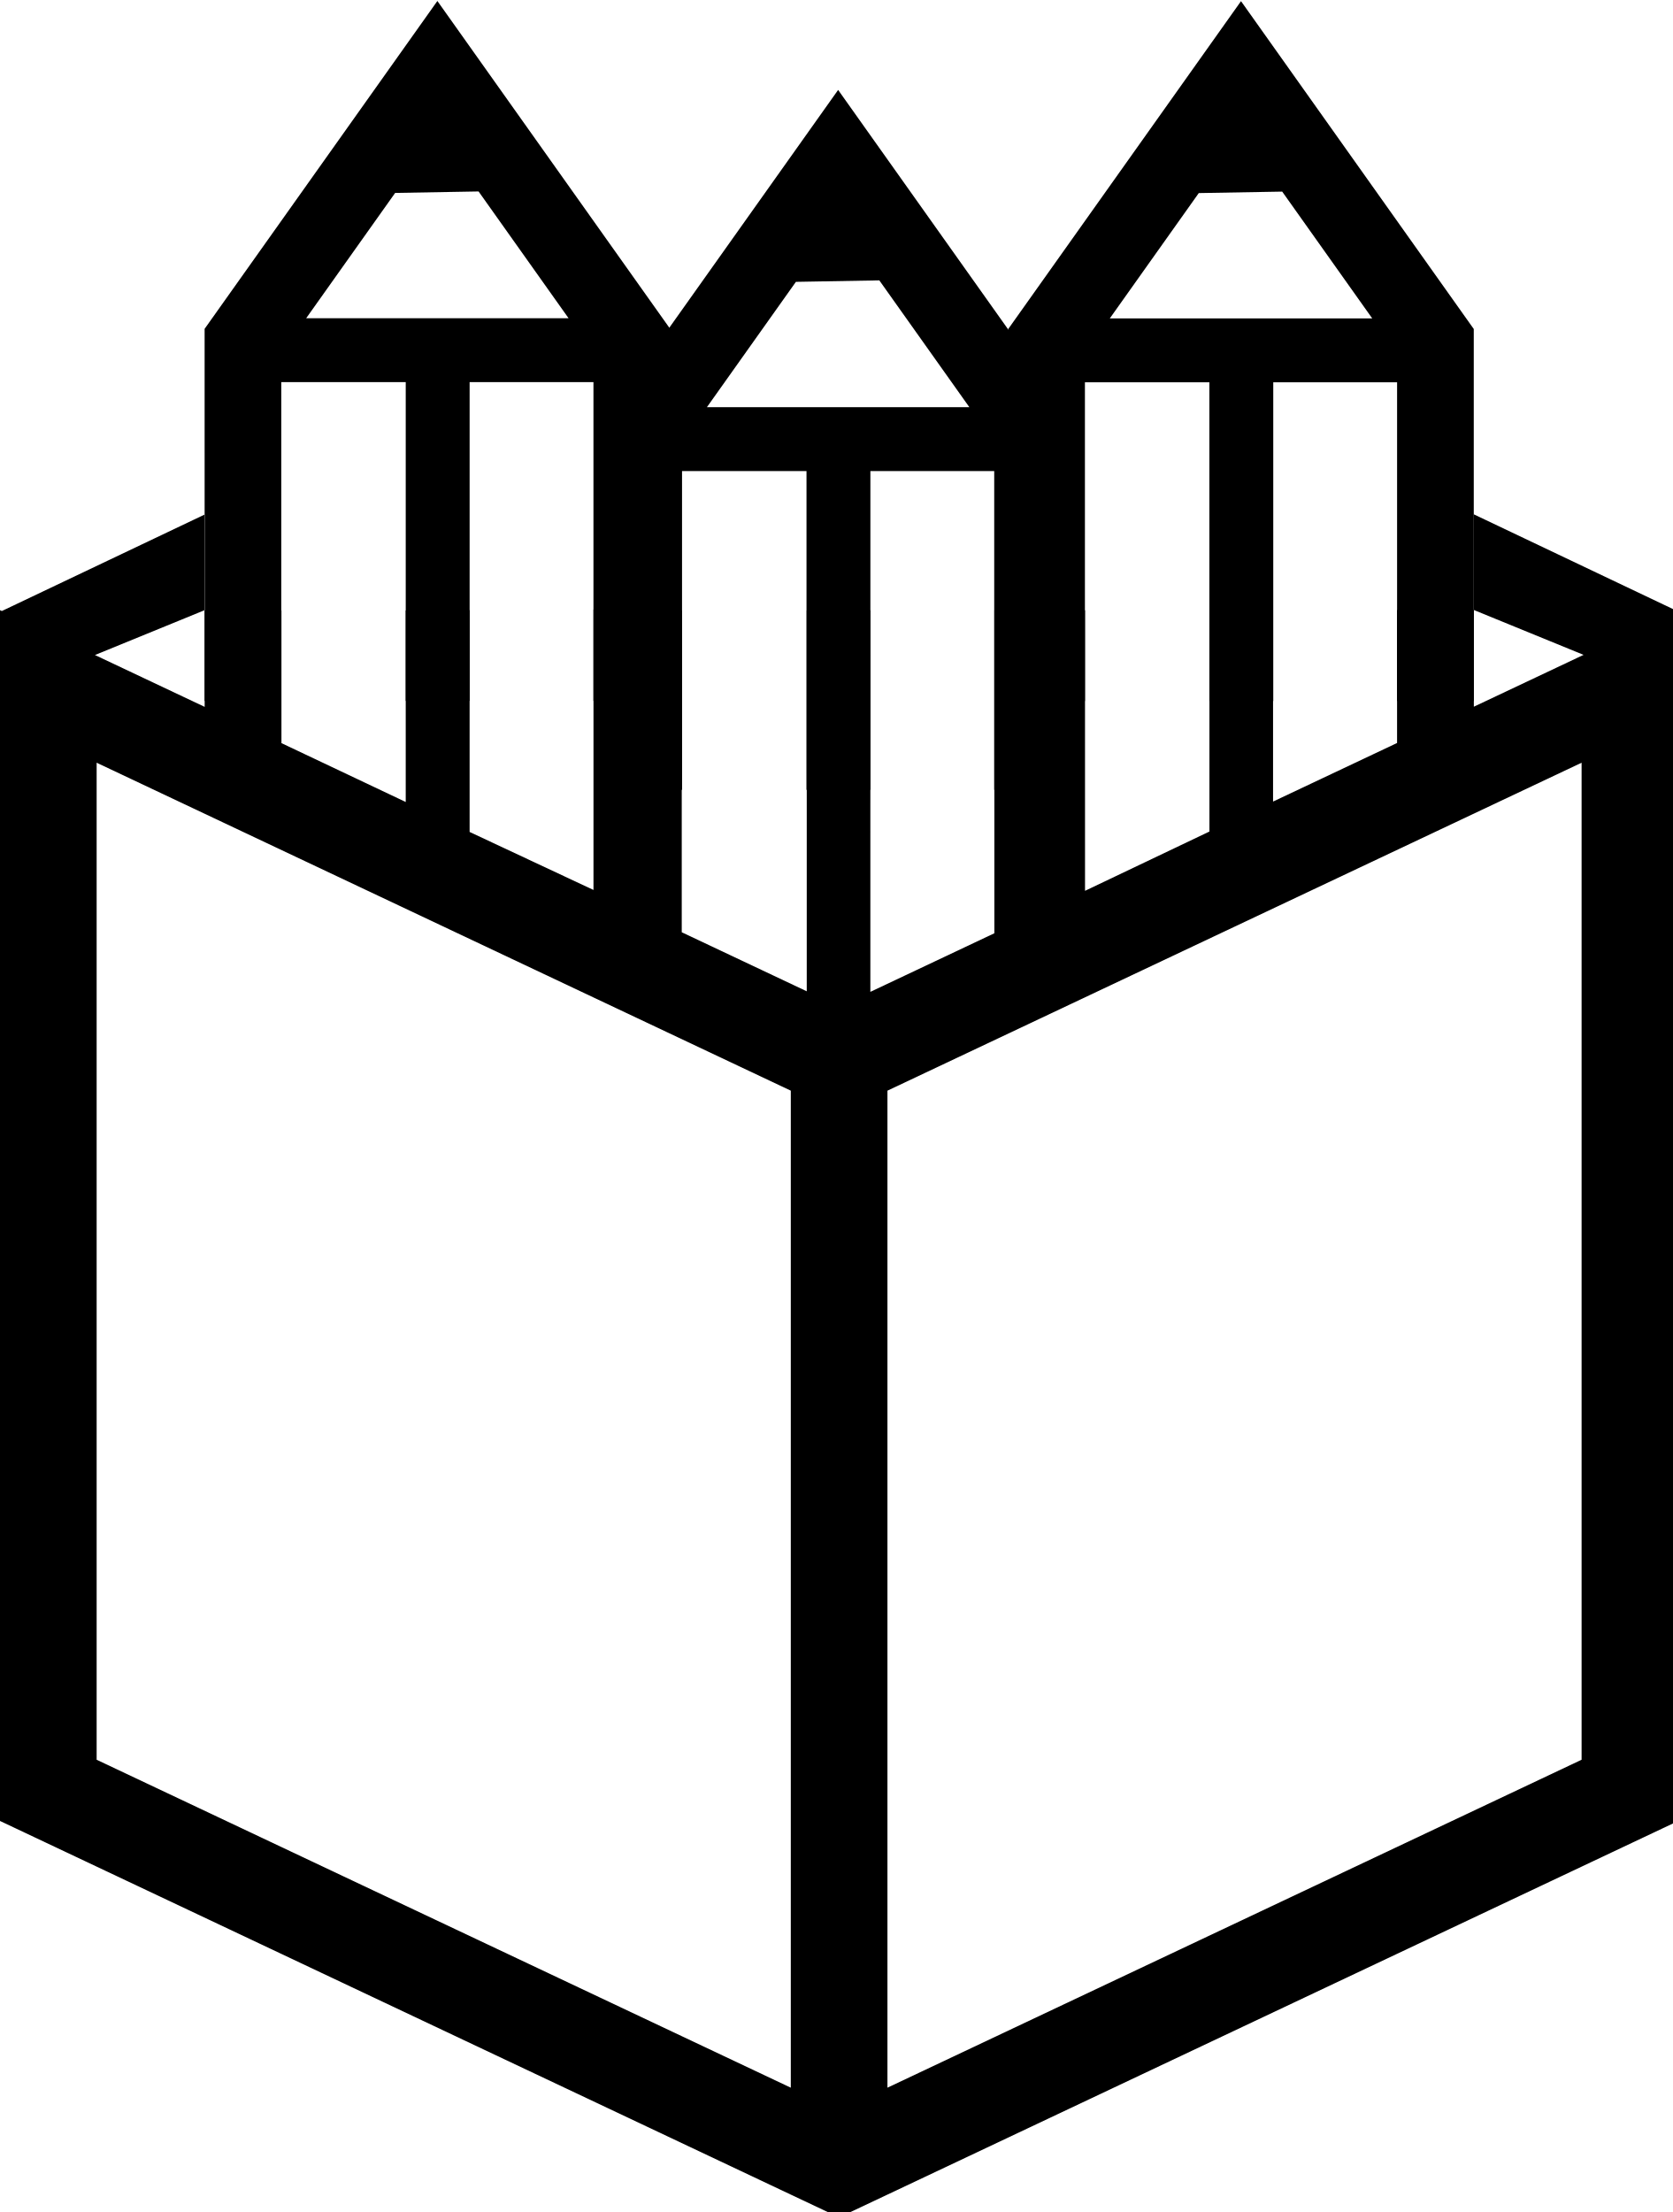
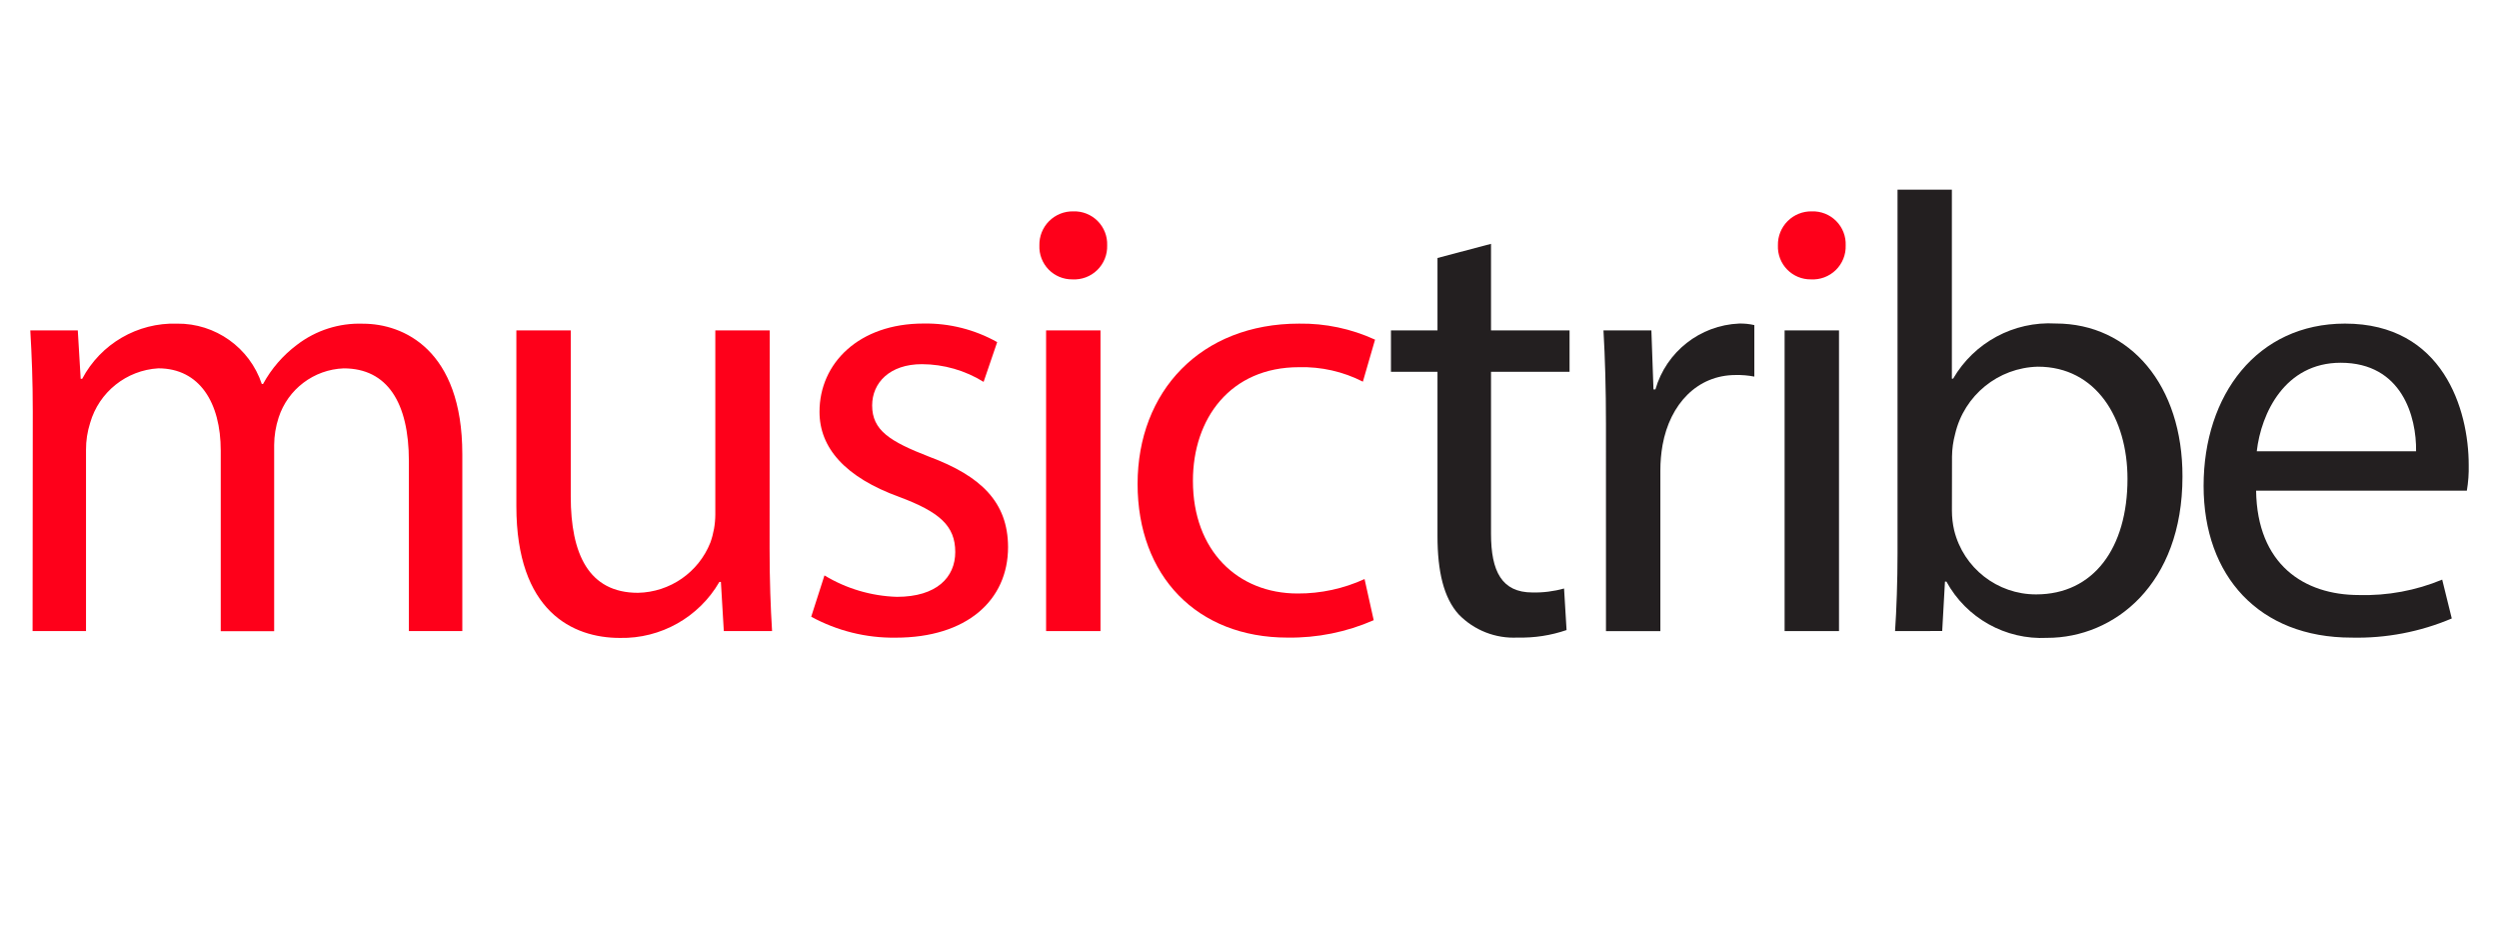
- <svg xmlns="http://www.w3.org/2000/svg" height="369" viewBox="0 0 261 345" width="279">
-   <path d="m230.023 80.02-.023.03v15.044l-11.96.006v20.75l-19.354 9.142v-29.885l-9.93-.04v34.6l-19.417 9.254-.003-43.777-14.146-.016v50.414l-19.354 9.146.002-59.55-9.93.027v59.434l-19.508-9.212v-50.237l-13.774-.13-.002 43.766-19.332-9.053v-34.613l-9.97.045v29.893l-19.398-9.187v-20.694l-11.983.006v15.03l-17.122-8.09 17.078-6.983v-14.92l-31.611 15.037-.286-.137v188.953l123.418 58.308 7.543 3.56 7.542-3.56 123.42-58.306v-188.955l-.233.11-31.667-15.06zm-.002 15.076 17.126 7.002-17.125 8.09zm-214.938 23.834 108.336 51.177v155.59l-108.337-51.177zm231.756 0v155.59l-108.336 51.177v-155.59z" />
-   <path d="m68.26.058-36.326 51.162.002 58.06h11.964v-49.744h19.423v49.742h9.97v-49.742h19.327v49.742h11.967v-58.058l-1.105-1.554-35.22-49.608zm6.43 29.72 14.047 19.788h-40.953l13.886-19.556 13.02-.23z" />
-   <path d="m130.808 13.936-36.328 51.162.002 58.058h11.964v-49.742h19.424v49.742h9.97v-49.742h19.327v49.742h11.967v-58.058l-1.105-1.555-35.222-49.607zm6.427 29.72 14.05 19.787h-40.955l13.886-19.556 13.02-.23z" />
-   <path d="m193.684.083-36.328 51.162.002 58.058h11.965v-49.743h19.424v49.743h9.97v-49.743h19.326v49.743h11.967v-58.058l-1.105-1.555-35.22-49.607zm6.428 29.72 14.05 19.787h-40.955l13.885-19.556 13.02-.23z" />
+ <svg xmlns="http://www.w3.org/2000/svg" width="145" height="54" viewBox="0 0 145 54">
+   <g transform="translate(10295 22364)">
+     <rect width="145" height="54" transform="translate(-10295 -22364)" fill="none" />
+     <g transform="translate(-10293.242 -22353)">
+       <path d="M173.679,362.031c0-1.82-.06-3.265-.144-4.711h2.756l.167,2.808h.088a6.02,6.02,0,0,1,5.506-3.2,5.131,5.131,0,0,1,4.916,3.5h.072a7.062,7.062,0,0,1,1.967-2.271,5.943,5.943,0,0,1,3.837-1.225c2.329,0,5.758,1.5,5.758,7.567V374.76h-3.1V364.9c0-3.378-1.245-5.378-3.784-5.378a4.138,4.138,0,0,0-3.774,2.854,5.221,5.221,0,0,0-.259,1.591v10.8h-3.1V364.295c0-2.778-1.228-4.775-3.624-4.775a4.387,4.387,0,0,0-3.954,3.166,5.039,5.039,0,0,0-.239,1.562V374.76h-3.1Z" transform="translate(-173.535 -349.157)" fill="#fe001a" />
+       <path d="M238.674,370.3c0,1.829.059,3.393.144,4.773h-2.8l-.169-2.852h-.088a6.514,6.514,0,0,1-5.773,3.249c-2.729,0-6.007-1.531-6.007-7.643V357.633h3.156v9.636c0,3.322,1.035,5.584,3.9,5.584a4.619,4.619,0,0,0,4.2-2.911,4.891,4.891,0,0,0,.288-1.626V357.633h3.156Z" transform="translate(-195.778 -349.47)" fill="#fe001a" />
+       <path d="M255.353,371.531a8.642,8.642,0,0,0,4.2,1.243c2.316,0,3.389-1.139,3.389-2.6,0-1.526-.922-2.325-3.241-3.193-3.151-1.14-4.642-2.856-4.635-4.945,0-2.809,2.283-5.114,6.033-5.114A8.444,8.444,0,0,1,265.375,358l-.788,2.306a6.855,6.855,0,0,0-3.578-1.027c-1.871,0-2.889,1.079-2.889,2.394,0,1.443,1.025,2.087,3.311,2.974,3.007,1.12,4.567,2.635,4.575,5.24,0,3.09-2.4,5.255-6.522,5.255a9.942,9.942,0,0,1-4.9-1.215Z" transform="translate(-209.273 -349.157)" fill="#fe001a" />
+       <path d="M278.963,375.073v-17.44h3.156v17.44Z" transform="translate(-220.023 -349.47)" fill="#fe001a" />
+       <path d="M302.154,374.132a12.027,12.027,0,0,1-5,1.01c-5.259,0-8.7-3.579-8.7-8.911,0-5.375,3.666-9.3,9.37-9.3a10.223,10.223,0,0,1,4.408.93l-.706,2.436a7.711,7.711,0,0,0-3.708-.839c-3.979,0-6.161,2.982-6.153,6.6,0,4.041,2.6,6.526,6.075,6.526a9.223,9.223,0,0,0,3.883-.838Z" transform="translate(-224.205 -349.161)" fill="#fe001a" />
+       <path d="M320.56,348.653v5.02h4.557v2.4H320.56v9.4c0,2.172.626,3.4,2.4,3.4a6.292,6.292,0,0,0,1.838-.23l.145,2.41a8.1,8.1,0,0,1-2.834.436,4.437,4.437,0,0,1-3.423-1.342c-.874-.962-1.232-2.5-1.232-4.55v-9.524h-2.7v-2.4h2.7v-4.2Z" transform="translate(-235.804 -345.51)" fill="#231f20" />
+       <path d="M336.956,362.752c0-2.059-.051-3.814-.144-5.432h2.78l.121,3.421h.113a5.292,5.292,0,0,1,4.857-3.818,3.578,3.578,0,0,1,.882.089V360a5.067,5.067,0,0,0-1.079-.092c-2.235,0-3.814,1.685-4.245,4.058a8.379,8.379,0,0,0-.128,1.48v9.318h-3.156Z" transform="translate(-245.531 -349.157)" fill="#231f20" />
+       <path d="M355.611,375.073v-17.44h3.156v17.44Z" transform="translate(-253.82 -349.47)" fill="#231f20" />
+       <path d="M367.074,368.634c.085-1.2.144-2.947.144-4.5V343.031h3.153v10.963h.072a6.452,6.452,0,0,1,5.946-3.2c4.334,0,7.378,3.6,7.362,8.881,0,6.256-3.963,9.352-7.853,9.352a6.291,6.291,0,0,1-5.844-3.264h-.084l-.16,2.867Zm3.3-6.989a5.041,5.041,0,0,0,.131,1.148,4.886,4.886,0,0,0,4.756,3.713c3.337,0,5.3-2.7,5.3-6.7,0-3.506-1.812-6.507-5.2-6.507a5.053,5.053,0,0,0-4.8,3.9,5.242,5.242,0,0,0-.182,1.318Z" transform="translate(-258.875 -343.031)" fill="#231f20" />
+       <path d="M402.144,366.614c.062,4.286,2.784,6.055,5.968,6.055a11.73,11.73,0,0,0,4.83-.894l.556,2.253a14.061,14.061,0,0,1-5.819,1.111c-5.359,0-8.581-3.57-8.581-8.8,0-5.285,3.113-9.413,8.205-9.413,5.69,0,7.178,4.992,7.178,8.2a7.8,7.8,0,0,1-.108,1.488Zm9.283-2.282c.032-2-.818-5.135-4.375-5.135-3.237,0-4.616,2.927-4.869,5.135Z" transform="translate(-272.996 -349.157)" fill="#231f20" />
+       <path d="M358.849,347.257a1.911,1.911,0,0,1-2.017,1.971,1.892,1.892,0,0,1-1.915-1.971,1.927,1.927,0,0,1,1.972-1.973A1.9,1.9,0,0,1,358.849,347.257Z" transform="translate(-253.514 -344.024)" fill="#fe001a" />
+       <path d="M282.2,347.257a1.912,1.912,0,0,1-2.018,1.971,1.891,1.891,0,0,1-1.914-1.971,1.927,1.927,0,0,1,1.972-1.973A1.9,1.9,0,0,1,282.2,347.257Z" transform="translate(-219.717 -344.024)" fill="#fe001a" />
+     </g>
+   </g>
</svg>
